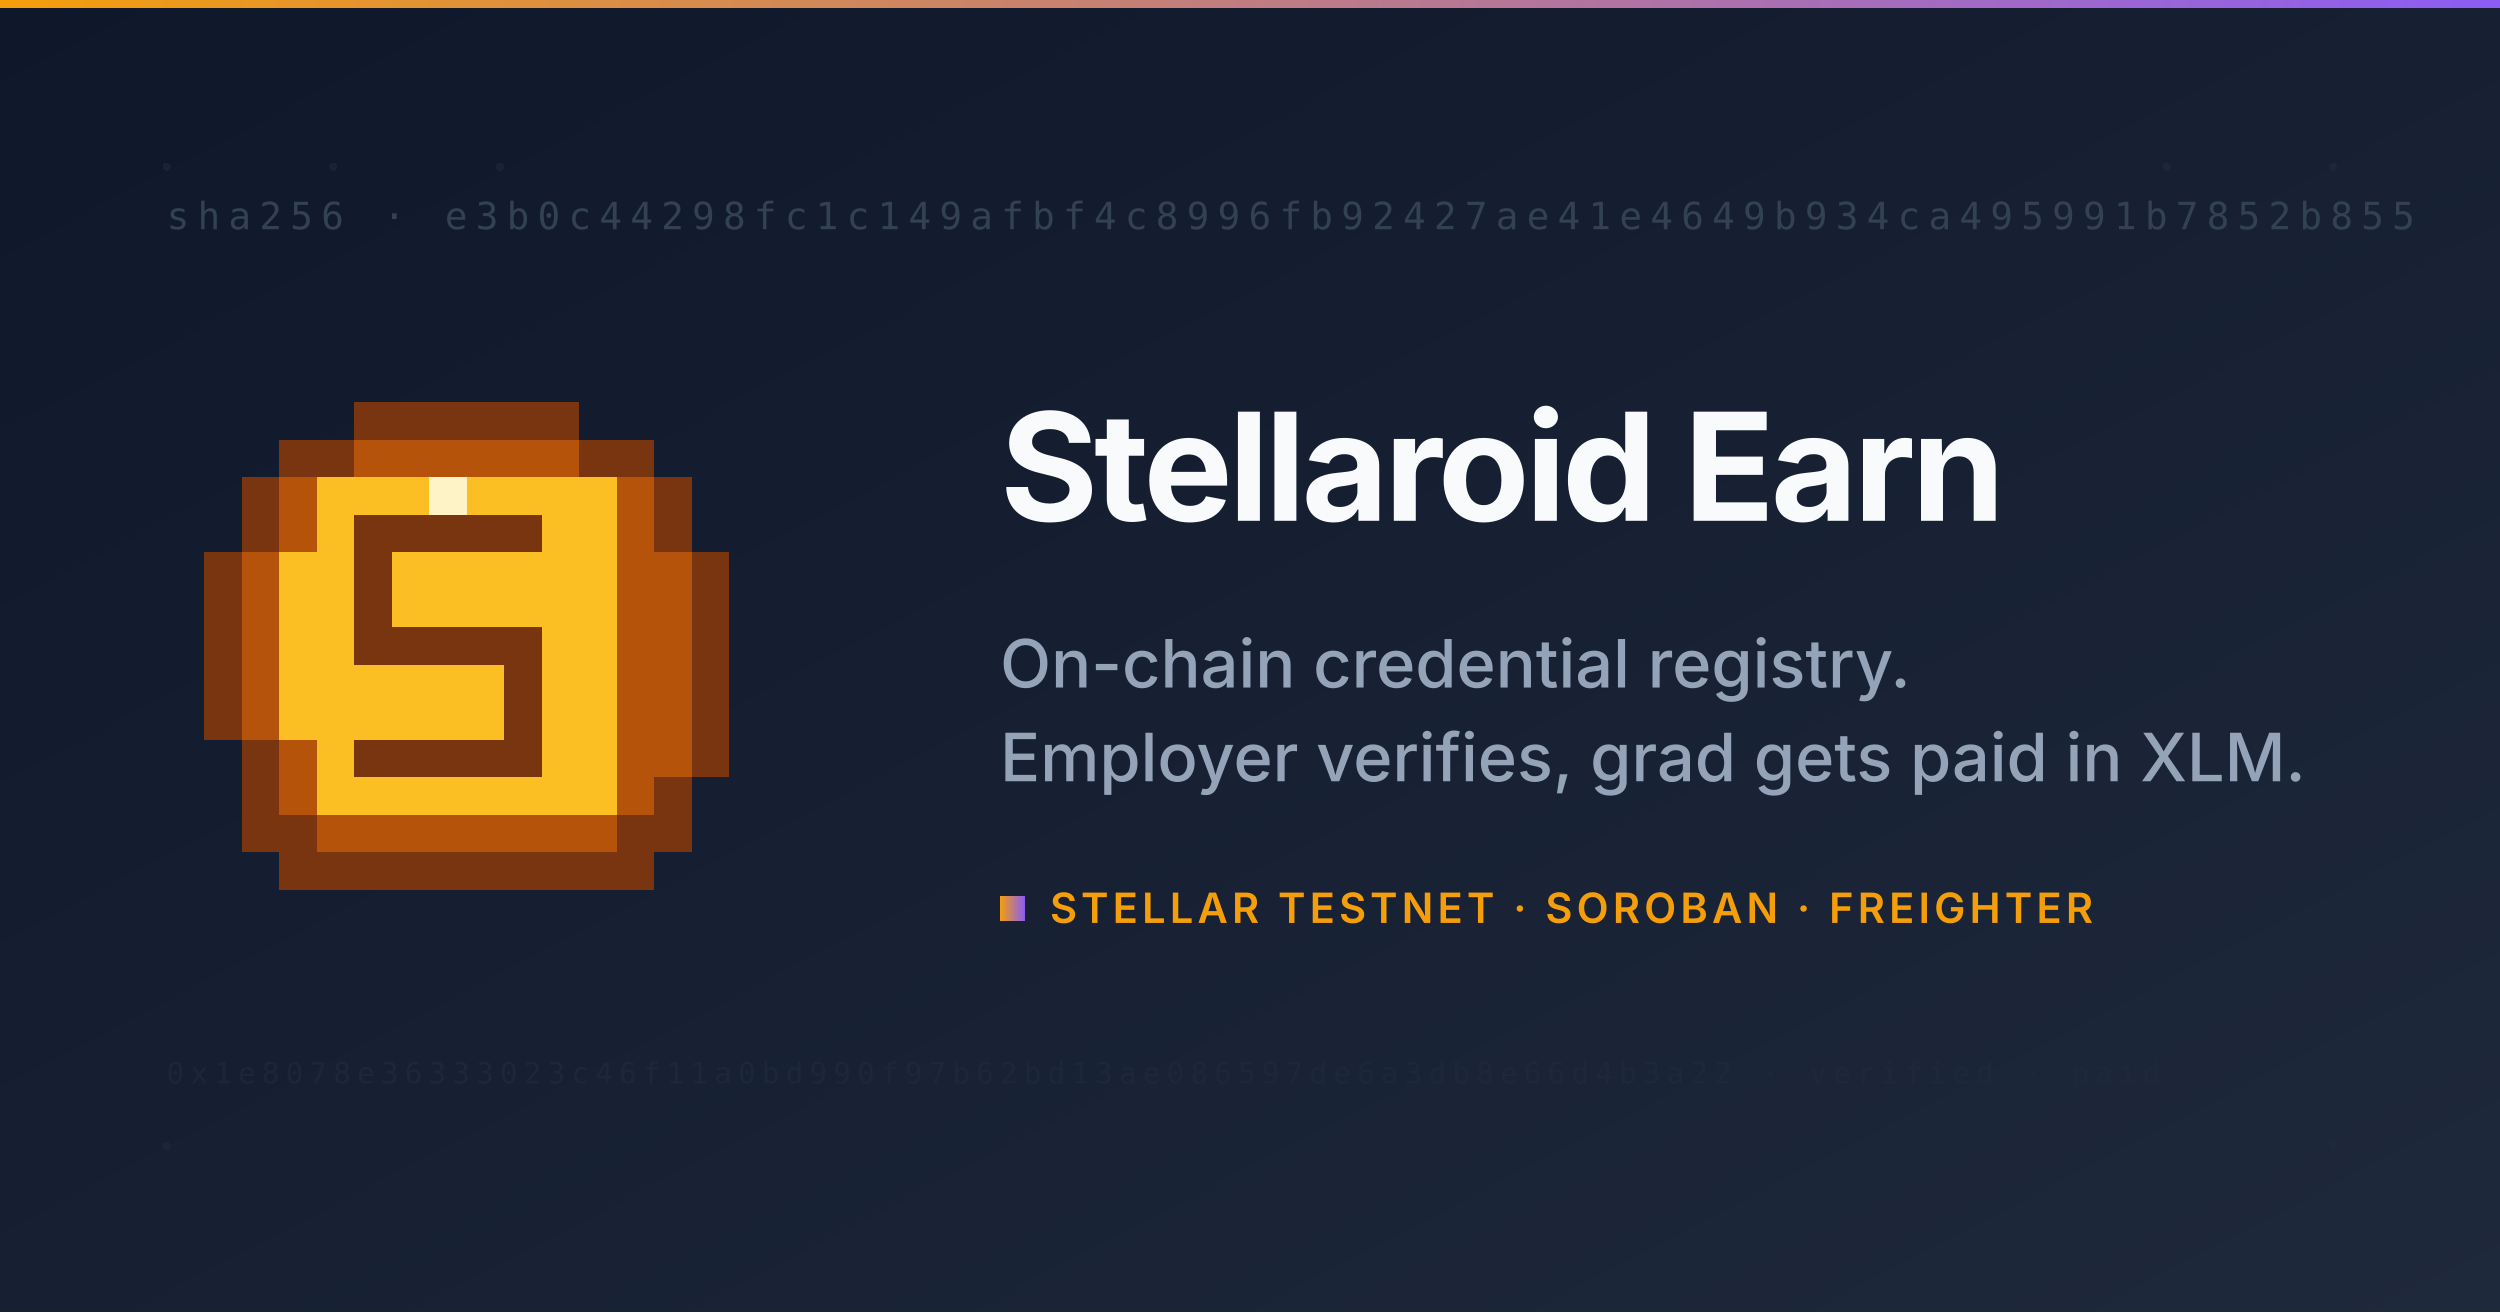
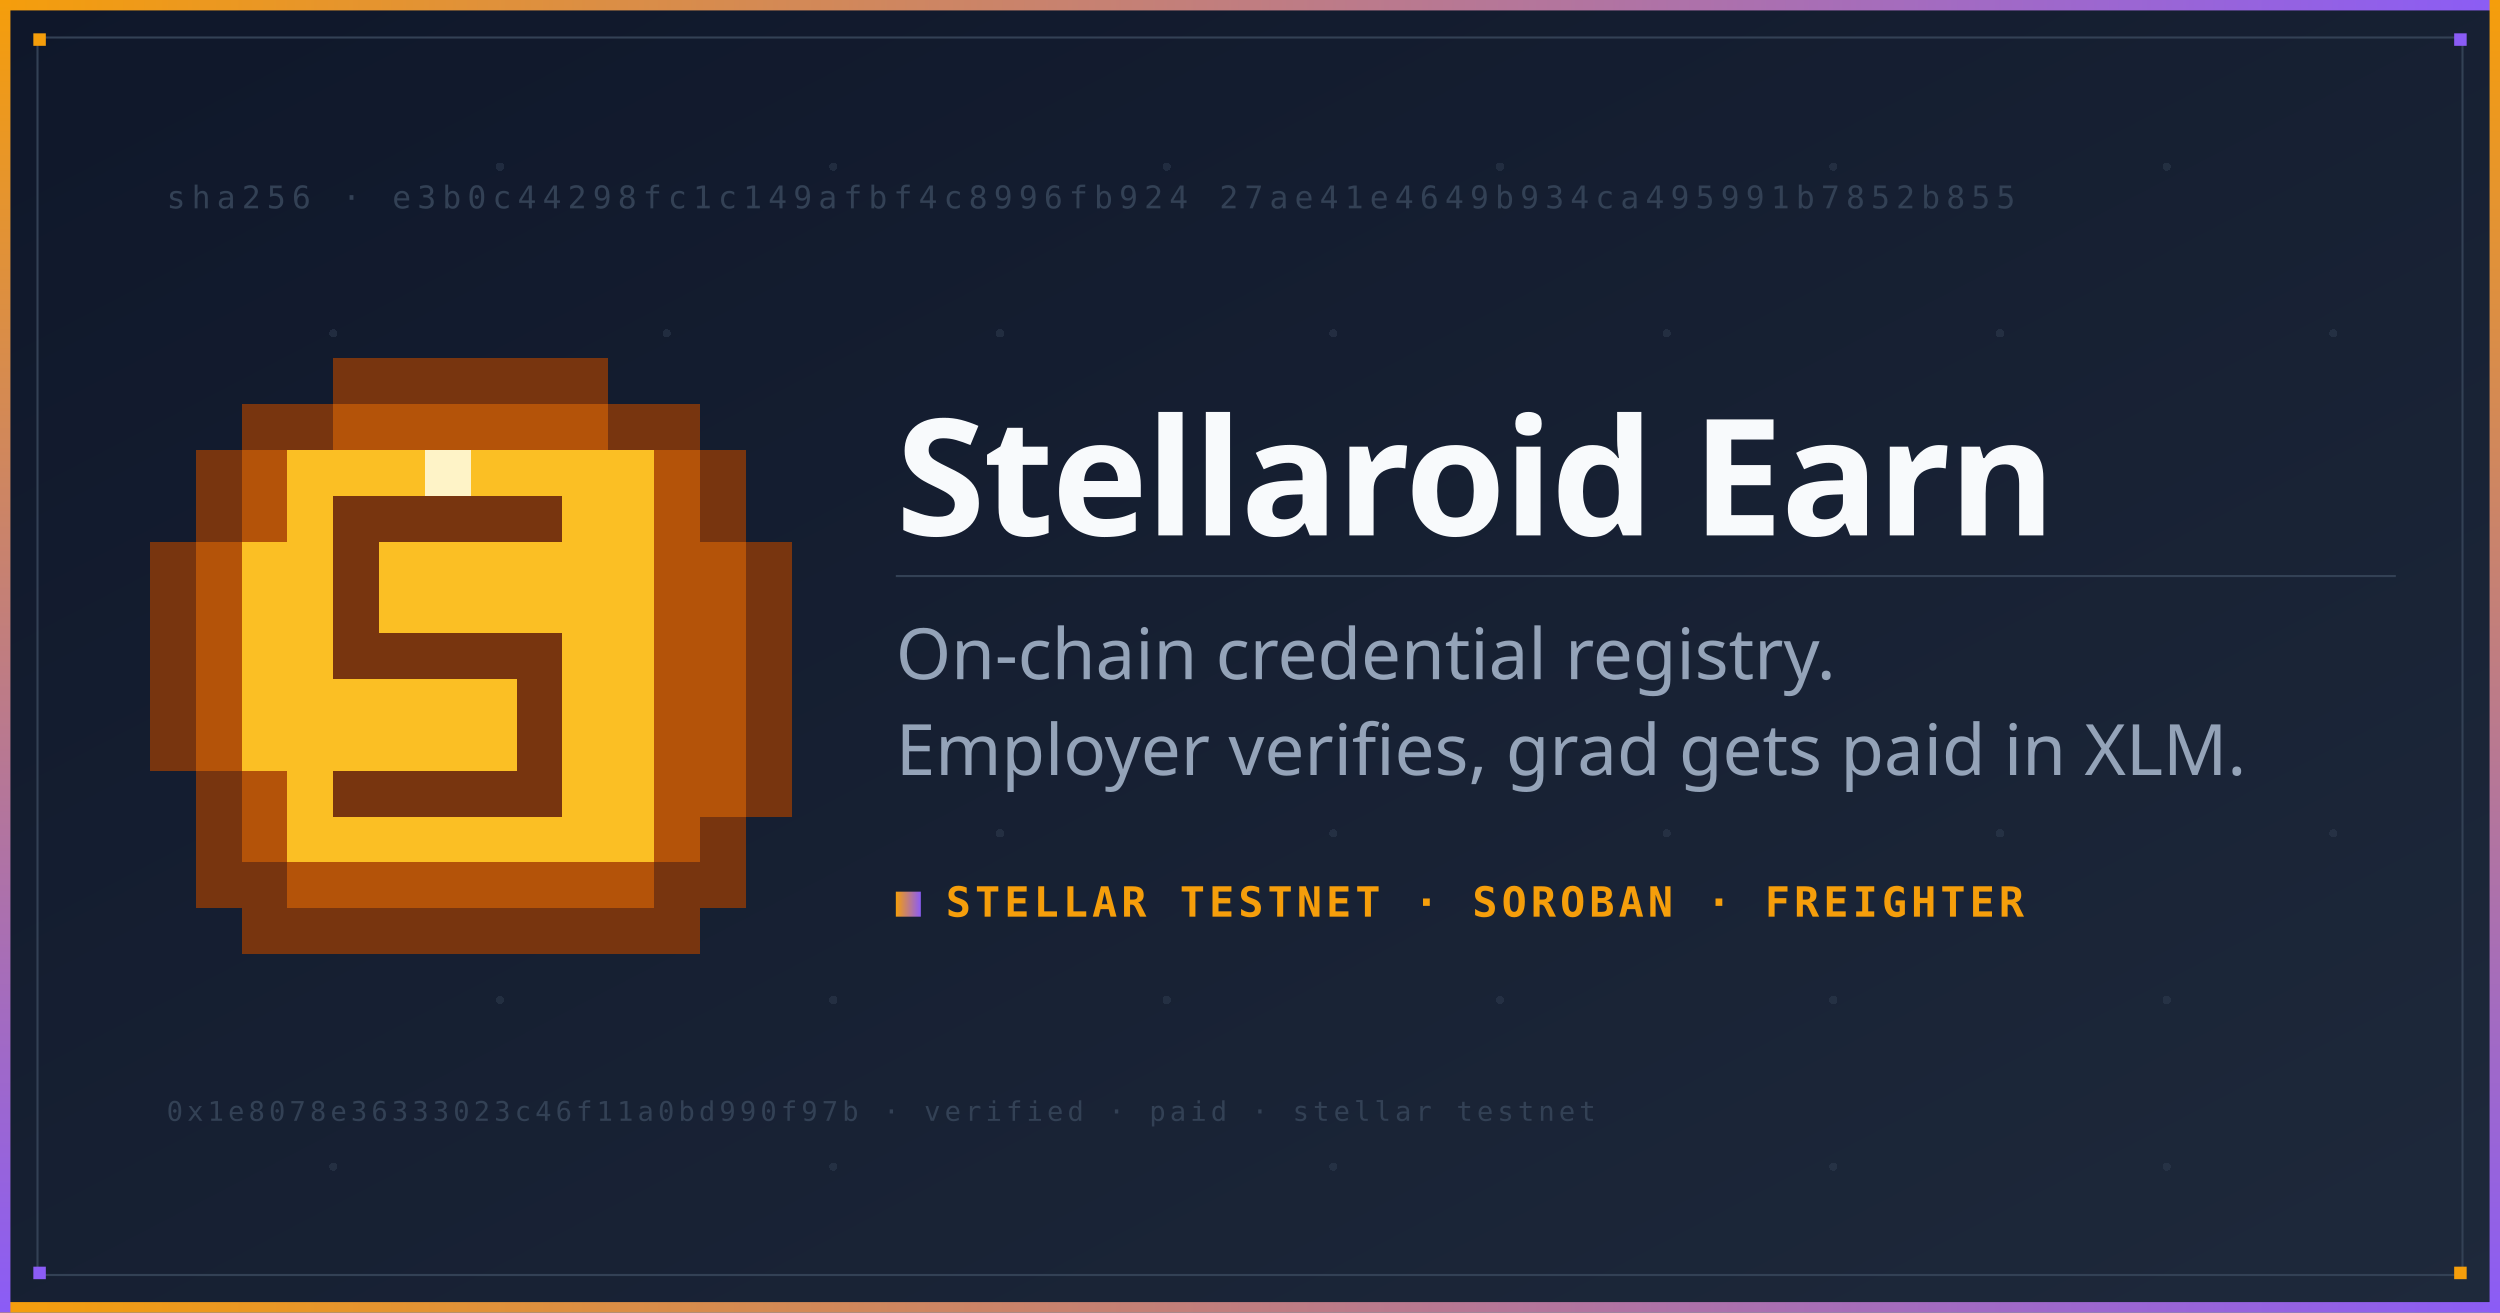
- <svg xmlns="http://www.w3.org/2000/svg" viewBox="0 0 1200 630" shape-rendering="crispEdges" role="img">
+ <svg xmlns="http://www.w3.org/2000/svg" viewBox="0 0 1200 630" role="img">
  <defs>
    <linearGradient id="bg" x1="0" y1="0" x2="1" y2="1">
      <stop offset="0%" stop-color="#0F172A" />
      <stop offset="100%" stop-color="#1E293B" />
    </linearGradient>
    <linearGradient id="accent" x1="0" y1="0" x2="1" y2="0">
      <stop offset="0%" stop-color="#F59E0B" />
      <stop offset="100%" stop-color="#8B5CF6" />
    </linearGradient>
+     <linearGradient id="accentV" x1="0" y1="0" x2="0" y2="1">
+       <stop offset="0%" stop-color="#F59E0B" />
+       <stop offset="100%" stop-color="#8B5CF6" />
+     </linearGradient>
    <style>
      .sh{fill:#78350F}.md{fill:#B45309}.hi{fill:#FBBF24}.gl{fill:#FEF3C7}
    </style>
  </defs>
  <rect width="1200" height="630" fill="url(#bg)" />
-   <g fill="#1E293B" opacity="0.6">
-     <circle cx="80" cy="80" r="2" />
-     <circle cx="160" cy="80" r="2" />
+   <g fill="#334155" opacity="0.45" shape-rendering="crispEdges">
    <circle cx="240" cy="80" r="2" />
+     <circle cx="400" cy="80" r="2" />
+     <circle cx="560" cy="80" r="2" />
+     <circle cx="720" cy="80" r="2" />
+     <circle cx="880" cy="80" r="2" />
    <circle cx="1040" cy="80" r="2" />
-     <circle cx="1120" cy="80" r="2" />
-     <circle cx="80" cy="550" r="2" />
-     <circle cx="1120" cy="550" r="2" />
+     <circle cx="160" cy="160" r="2" />
+     <circle cx="320" cy="160" r="2" />
+     <circle cx="480" cy="160" r="2" />
+     <circle cx="640" cy="160" r="2" />
+     <circle cx="800" cy="160" r="2" />
+     <circle cx="960" cy="160" r="2" />
+     <circle cx="1120" cy="160" r="2" />
+     <circle cx="160" cy="400" r="2" />
+     <circle cx="320" cy="400" r="2" />
+     <circle cx="480" cy="400" r="2" />
+     <circle cx="640" cy="400" r="2" />
+     <circle cx="800" cy="400" r="2" />
+     <circle cx="960" cy="400" r="2" />
+     <circle cx="1120" cy="400" r="2" />
+     <circle cx="240" cy="480" r="2" />
+     <circle cx="400" cy="480" r="2" />
+     <circle cx="560" cy="480" r="2" />
+     <circle cx="720" cy="480" r="2" />
+     <circle cx="880" cy="480" r="2" />
+     <circle cx="1040" cy="480" r="2" />
+     <circle cx="160" cy="560" r="2" />
+     <circle cx="400" cy="560" r="2" />
+     <circle cx="640" cy="560" r="2" />
+     <circle cx="880" cy="560" r="2" />
+     <circle cx="1040" cy="560" r="2" />
  </g>
-   <g font-family="ui-monospace, SFMono-Regular, Menlo, monospace" font-size="18" fill="#334155">
-     <text x="80" y="110" letter-spacing="4">sha256 · e3b0c44298fc1c149afbf4c8996fb92427ae41e4649b934ca495991b7852b855</text>
-   </g>
-   <g font-family="ui-monospace, SFMono-Regular, Menlo, monospace" font-size="14" fill="#1E293B" opacity="0.7">
-     <text x="80" y="520" letter-spacing="3">0x1e8078e36333023c46f11a0bd990f97b62bd13ae086597de6a3db8e66d4b3a22 · verified · paid</text>
-   </g>
-   <rect x="0" y="0" width="1200" height="4" fill="url(#accent)" />
-   <g transform="translate(80, 175) scale(4.5)">
+   <rect x="0" y="0" width="1200" height="5" fill="url(#accent)" />
+   <rect x="0" y="625" width="1200" height="5" fill="url(#accent)" />
+   <rect x="0" y="0" width="5" height="630" fill="url(#accentV)" />
+   <rect x="1195" y="0" width="5" height="630" fill="url(#accentV)" />
+   <rect x="18" y="18" width="1164" height="594" fill="none" stroke="#334155" stroke-width="1" />
+   <rect x="16" y="16" width="6" height="6" fill="#F59E0B" />
+   <rect x="1178" y="16" width="6" height="6" fill="#8B5CF6" />
+   <rect x="16" y="608" width="6" height="6" fill="#8B5CF6" />
+   <rect x="1178" y="608" width="6" height="6" fill="#F59E0B" />
+   <text x="80" y="100" font-family="'JetBrains Mono', ui-monospace, monospace" font-size="15" fill="#334155" letter-spacing="3">
+     sha256 · e3b0c44298fc1c149afbf4c8996fb924 27ae41e4649b934ca495991b7852b855
+   </text>
+   <text x="80" y="538" font-family="'JetBrains Mono', ui-monospace, monospace" font-size="13" fill="#334155" letter-spacing="2">
+     0x1e8078e36333023c46f11a0bd990f97b · verified · paid · stellar testnet
+   </text>
+   <g transform="translate(50, 150) scale(5.5)" shape-rendering="crispEdges">
    <rect class="sh" x="20" y="4" width="4" height="4" />
    <rect class="sh" x="24" y="4" width="4" height="4" />
    <rect class="sh" x="28" y="4" width="4" height="4" />
    <rect class="sh" x="32" y="4" width="4" height="4" />
    <rect class="sh" x="36" y="4" width="4" height="4" />
    <rect class="sh" x="40" y="4" width="4" height="4" />
    <rect class="sh" x="12" y="8" width="4" height="4" />
    <rect class="sh" x="16" y="8" width="4" height="4" />
    <rect class="md" x="20" y="8" width="4" height="4" />
    <rect class="md" x="24" y="8" width="4" height="4" />
    <rect class="md" x="28" y="8" width="4" height="4" />
    <rect class="md" x="32" y="8" width="4" height="4" />
    <rect class="md" x="36" y="8" width="4" height="4" />
    <rect class="md" x="40" y="8" width="4" height="4" />
    <rect class="sh" x="44" y="8" width="4" height="4" />
    <rect class="sh" x="48" y="8" width="4" height="4" />
    <rect class="sh" x="8" y="12" width="4" height="4" />
    <rect class="md" x="12" y="12" width="4" height="4" />
    <rect class="hi" x="16" y="12" width="4" height="4" />
    <rect class="hi" x="20" y="12" width="4" height="4" />
    <rect class="hi" x="24" y="12" width="4" height="4" />
    <rect class="gl" x="28" y="12" width="4" height="4" />
    <rect class="hi" x="32" y="12" width="4" height="4" />
    <rect class="hi" x="36" y="12" width="4" height="4" />
    <rect class="hi" x="40" y="12" width="4" height="4" />
    <rect class="hi" x="44" y="12" width="4" height="4" />
    <rect class="md" x="48" y="12" width="4" height="4" />
    <rect class="sh" x="52" y="12" width="4" height="4" />
    <rect class="sh" x="8" y="16" width="4" height="4" />
    <rect class="md" x="12" y="16" width="4" height="4" />
    <rect class="hi" x="16" y="16" width="4" height="4" />
    <rect class="sh" x="20" y="16" width="4" height="4" />
    <rect class="sh" x="24" y="16" width="4" height="4" />
    <rect class="sh" x="28" y="16" width="4" height="4" />
    <rect class="sh" x="32" y="16" width="4" height="4" />
    <rect class="sh" x="36" y="16" width="4" height="4" />
    <rect class="hi" x="40" y="16" width="4" height="4" />
    <rect class="hi" x="44" y="16" width="4" height="4" />
    <rect class="md" x="48" y="16" width="4" height="4" />
    <rect class="sh" x="52" y="16" width="4" height="4" />
    <rect class="sh" x="4" y="20" width="4" height="4" />
    <rect class="md" x="8" y="20" width="4" height="4" />
    <rect class="hi" x="12" y="20" width="4" height="4" />
    <rect class="hi" x="16" y="20" width="4" height="4" />
    <rect class="sh" x="20" y="20" width="4" height="4" />
    <rect class="hi" x="24" y="20" width="4" height="4" />
    <rect class="hi" x="28" y="20" width="4" height="4" />
    <rect class="hi" x="32" y="20" width="4" height="4" />
    <rect class="hi" x="36" y="20" width="4" height="4" />
    <rect class="hi" x="40" y="20" width="4" height="4" />
    <rect class="hi" x="44" y="20" width="4" height="4" />
    <rect class="md" x="48" y="20" width="4" height="4" />
    <rect class="md" x="52" y="20" width="4" height="4" />
    <rect class="sh" x="56" y="20" width="4" height="4" />
    <rect class="sh" x="4" y="24" width="4" height="4" />
    <rect class="md" x="8" y="24" width="4" height="4" />
    <rect class="hi" x="12" y="24" width="4" height="4" />
    <rect class="hi" x="16" y="24" width="4" height="4" />
    <rect class="sh" x="20" y="24" width="4" height="4" />
    <rect class="hi" x="24" y="24" width="4" height="4" />
    <rect class="hi" x="28" y="24" width="4" height="4" />
    <rect class="hi" x="32" y="24" width="4" height="4" />
    <rect class="hi" x="36" y="24" width="4" height="4" />
    <rect class="hi" x="40" y="24" width="4" height="4" />
    <rect class="hi" x="44" y="24" width="4" height="4" />
    <rect class="md" x="48" y="24" width="4" height="4" />
    <rect class="md" x="52" y="24" width="4" height="4" />
    <rect class="sh" x="56" y="24" width="4" height="4" />
    <rect class="sh" x="4" y="28" width="4" height="4" />
    <rect class="md" x="8" y="28" width="4" height="4" />
    <rect class="hi" x="12" y="28" width="4" height="4" />
    <rect class="hi" x="16" y="28" width="4" height="4" />
    <rect class="sh" x="20" y="28" width="4" height="4" />
    <rect class="sh" x="24" y="28" width="4" height="4" />
    <rect class="sh" x="28" y="28" width="4" height="4" />
    <rect class="sh" x="32" y="28" width="4" height="4" />
    <rect class="sh" x="36" y="28" width="4" height="4" />
    <rect class="hi" x="40" y="28" width="4" height="4" />
    <rect class="hi" x="44" y="28" width="4" height="4" />
    <rect class="md" x="48" y="28" width="4" height="4" />
    <rect class="md" x="52" y="28" width="4" height="4" />
    <rect class="sh" x="56" y="28" width="4" height="4" />
    <rect class="sh" x="4" y="32" width="4" height="4" />
    <rect class="md" x="8" y="32" width="4" height="4" />
    <rect class="hi" x="12" y="32" width="4" height="4" />
    <rect class="hi" x="16" y="32" width="4" height="4" />
    <rect class="hi" x="20" y="32" width="4" height="4" />
    <rect class="hi" x="24" y="32" width="4" height="4" />
    <rect class="hi" x="28" y="32" width="4" height="4" />
    <rect class="hi" x="32" y="32" width="4" height="4" />
    <rect class="sh" x="36" y="32" width="4" height="4" />
    <rect class="hi" x="40" y="32" width="4" height="4" />
    <rect class="hi" x="44" y="32" width="4" height="4" />
    <rect class="md" x="48" y="32" width="4" height="4" />
    <rect class="md" x="52" y="32" width="4" height="4" />
    <rect class="sh" x="56" y="32" width="4" height="4" />
    <rect class="sh" x="4" y="36" width="4" height="4" />
    <rect class="md" x="8" y="36" width="4" height="4" />
    <rect class="hi" x="12" y="36" width="4" height="4" />
    <rect class="hi" x="16" y="36" width="4" height="4" />
    <rect class="hi" x="20" y="36" width="4" height="4" />
    <rect class="hi" x="24" y="36" width="4" height="4" />
    <rect class="hi" x="28" y="36" width="4" height="4" />
    <rect class="hi" x="32" y="36" width="4" height="4" />
    <rect class="sh" x="36" y="36" width="4" height="4" />
    <rect class="hi" x="40" y="36" width="4" height="4" />
    <rect class="hi" x="44" y="36" width="4" height="4" />
    <rect class="md" x="48" y="36" width="4" height="4" />
    <rect class="md" x="52" y="36" width="4" height="4" />
    <rect class="sh" x="56" y="36" width="4" height="4" />
    <rect class="sh" x="8" y="40" width="4" height="4" />
    <rect class="md" x="12" y="40" width="4" height="4" />
    <rect class="hi" x="16" y="40" width="4" height="4" />
    <rect class="sh" x="20" y="40" width="4" height="4" />
    <rect class="sh" x="24" y="40" width="4" height="4" />
    <rect class="sh" x="28" y="40" width="4" height="4" />
    <rect class="sh" x="32" y="40" width="4" height="4" />
    <rect class="sh" x="36" y="40" width="4" height="4" />
    <rect class="hi" x="40" y="40" width="4" height="4" />
    <rect class="hi" x="44" y="40" width="4" height="4" />
    <rect class="md" x="48" y="40" width="4" height="4" />
    <rect class="md" x="52" y="40" width="4" height="4" />
    <rect class="sh" x="56" y="40" width="4" height="4" />
    <rect class="sh" x="8" y="44" width="4" height="4" />
    <rect class="md" x="12" y="44" width="4" height="4" />
    <rect class="hi" x="16" y="44" width="4" height="4" />
    <rect class="hi" x="20" y="44" width="4" height="4" />
    <rect class="hi" x="24" y="44" width="4" height="4" />
    <rect class="hi" x="28" y="44" width="4" height="4" />
    <rect class="hi" x="32" y="44" width="4" height="4" />
    <rect class="hi" x="36" y="44" width="4" height="4" />
    <rect class="hi" x="40" y="44" width="4" height="4" />
    <rect class="hi" x="44" y="44" width="4" height="4" />
    <rect class="md" x="48" y="44" width="4" height="4" />
    <rect class="sh" x="52" y="44" width="4" height="4" />
    <rect class="sh" x="8" y="48" width="4" height="4" />
    <rect class="sh" x="12" y="48" width="4" height="4" />
    <rect class="md" x="16" y="48" width="4" height="4" />
    <rect class="md" x="20" y="48" width="4" height="4" />
    <rect class="md" x="24" y="48" width="4" height="4" />
    <rect class="md" x="28" y="48" width="4" height="4" />
    <rect class="md" x="32" y="48" width="4" height="4" />
    <rect class="md" x="36" y="48" width="4" height="4" />
    <rect class="md" x="40" y="48" width="4" height="4" />
    <rect class="md" x="44" y="48" width="4" height="4" />
    <rect class="sh" x="48" y="48" width="4" height="4" />
    <rect class="sh" x="52" y="48" width="4" height="4" />
    <rect class="sh" x="12" y="52" width="4" height="4" />
    <rect class="sh" x="16" y="52" width="4" height="4" />
    <rect class="sh" x="20" y="52" width="4" height="4" />
    <rect class="sh" x="24" y="52" width="4" height="4" />
    <rect class="sh" x="28" y="52" width="4" height="4" />
    <rect class="sh" x="32" y="52" width="4" height="4" />
    <rect class="sh" x="36" y="52" width="4" height="4" />
    <rect class="sh" x="40" y="52" width="4" height="4" />
    <rect class="sh" x="44" y="52" width="4" height="4" />
    <rect class="sh" x="48" y="52" width="4" height="4" />
  </g>
-   <g font-family="ui-sans-serif, system-ui, -apple-system, 'Segoe UI', sans-serif" fill="#F8FAFC">
-     <text x="480" y="250" font-size="72" font-weight="700" letter-spacing="-2">Stellaroid Earn</text>
-     <text x="480" y="330" font-size="32" fill="#94A3B8" font-weight="500">On-chain credential registry.</text>
-     <text x="480" y="375" font-size="32" fill="#94A3B8" font-weight="500">Employer verifies, grad gets paid in XLM.</text>
-     <rect x="480" y="430" width="12" height="12" fill="url(#accent)" />
-     <text x="504" y="443" font-size="20" fill="#F59E0B" font-weight="600" letter-spacing="2">STELLAR TESTNET · SOROBAN · FREIGHTER</text>
-   </g>
+   <text x="430" y="257" font-family="'Orbitron', system-ui, sans-serif" font-size="78" font-weight="700" letter-spacing="-1" fill="#F8FAFC">Stellaroid Earn</text>
+   <rect x="430" y="276" width="720" height="1" fill="#334155" />
+   <text x="430" y="326" font-family="'Exo 2', system-ui, sans-serif" font-size="34" font-weight="500" fill="#94A3B8">On-chain credential registry.</text>
+   <text x="430" y="372" font-family="'Exo 2', system-ui, sans-serif" font-size="34" font-weight="500" fill="#94A3B8">Employer verifies, grad gets paid in XLM.</text>
+   <rect x="430" y="428" width="12" height="12" fill="url(#accent)" />
+   <text x="454" y="440" font-family="'JetBrains Mono', ui-monospace, monospace" font-size="20" font-weight="600" letter-spacing="2" fill="#F59E0B">STELLAR TESTNET · SOROBAN · FREIGHTER</text>
</svg>
